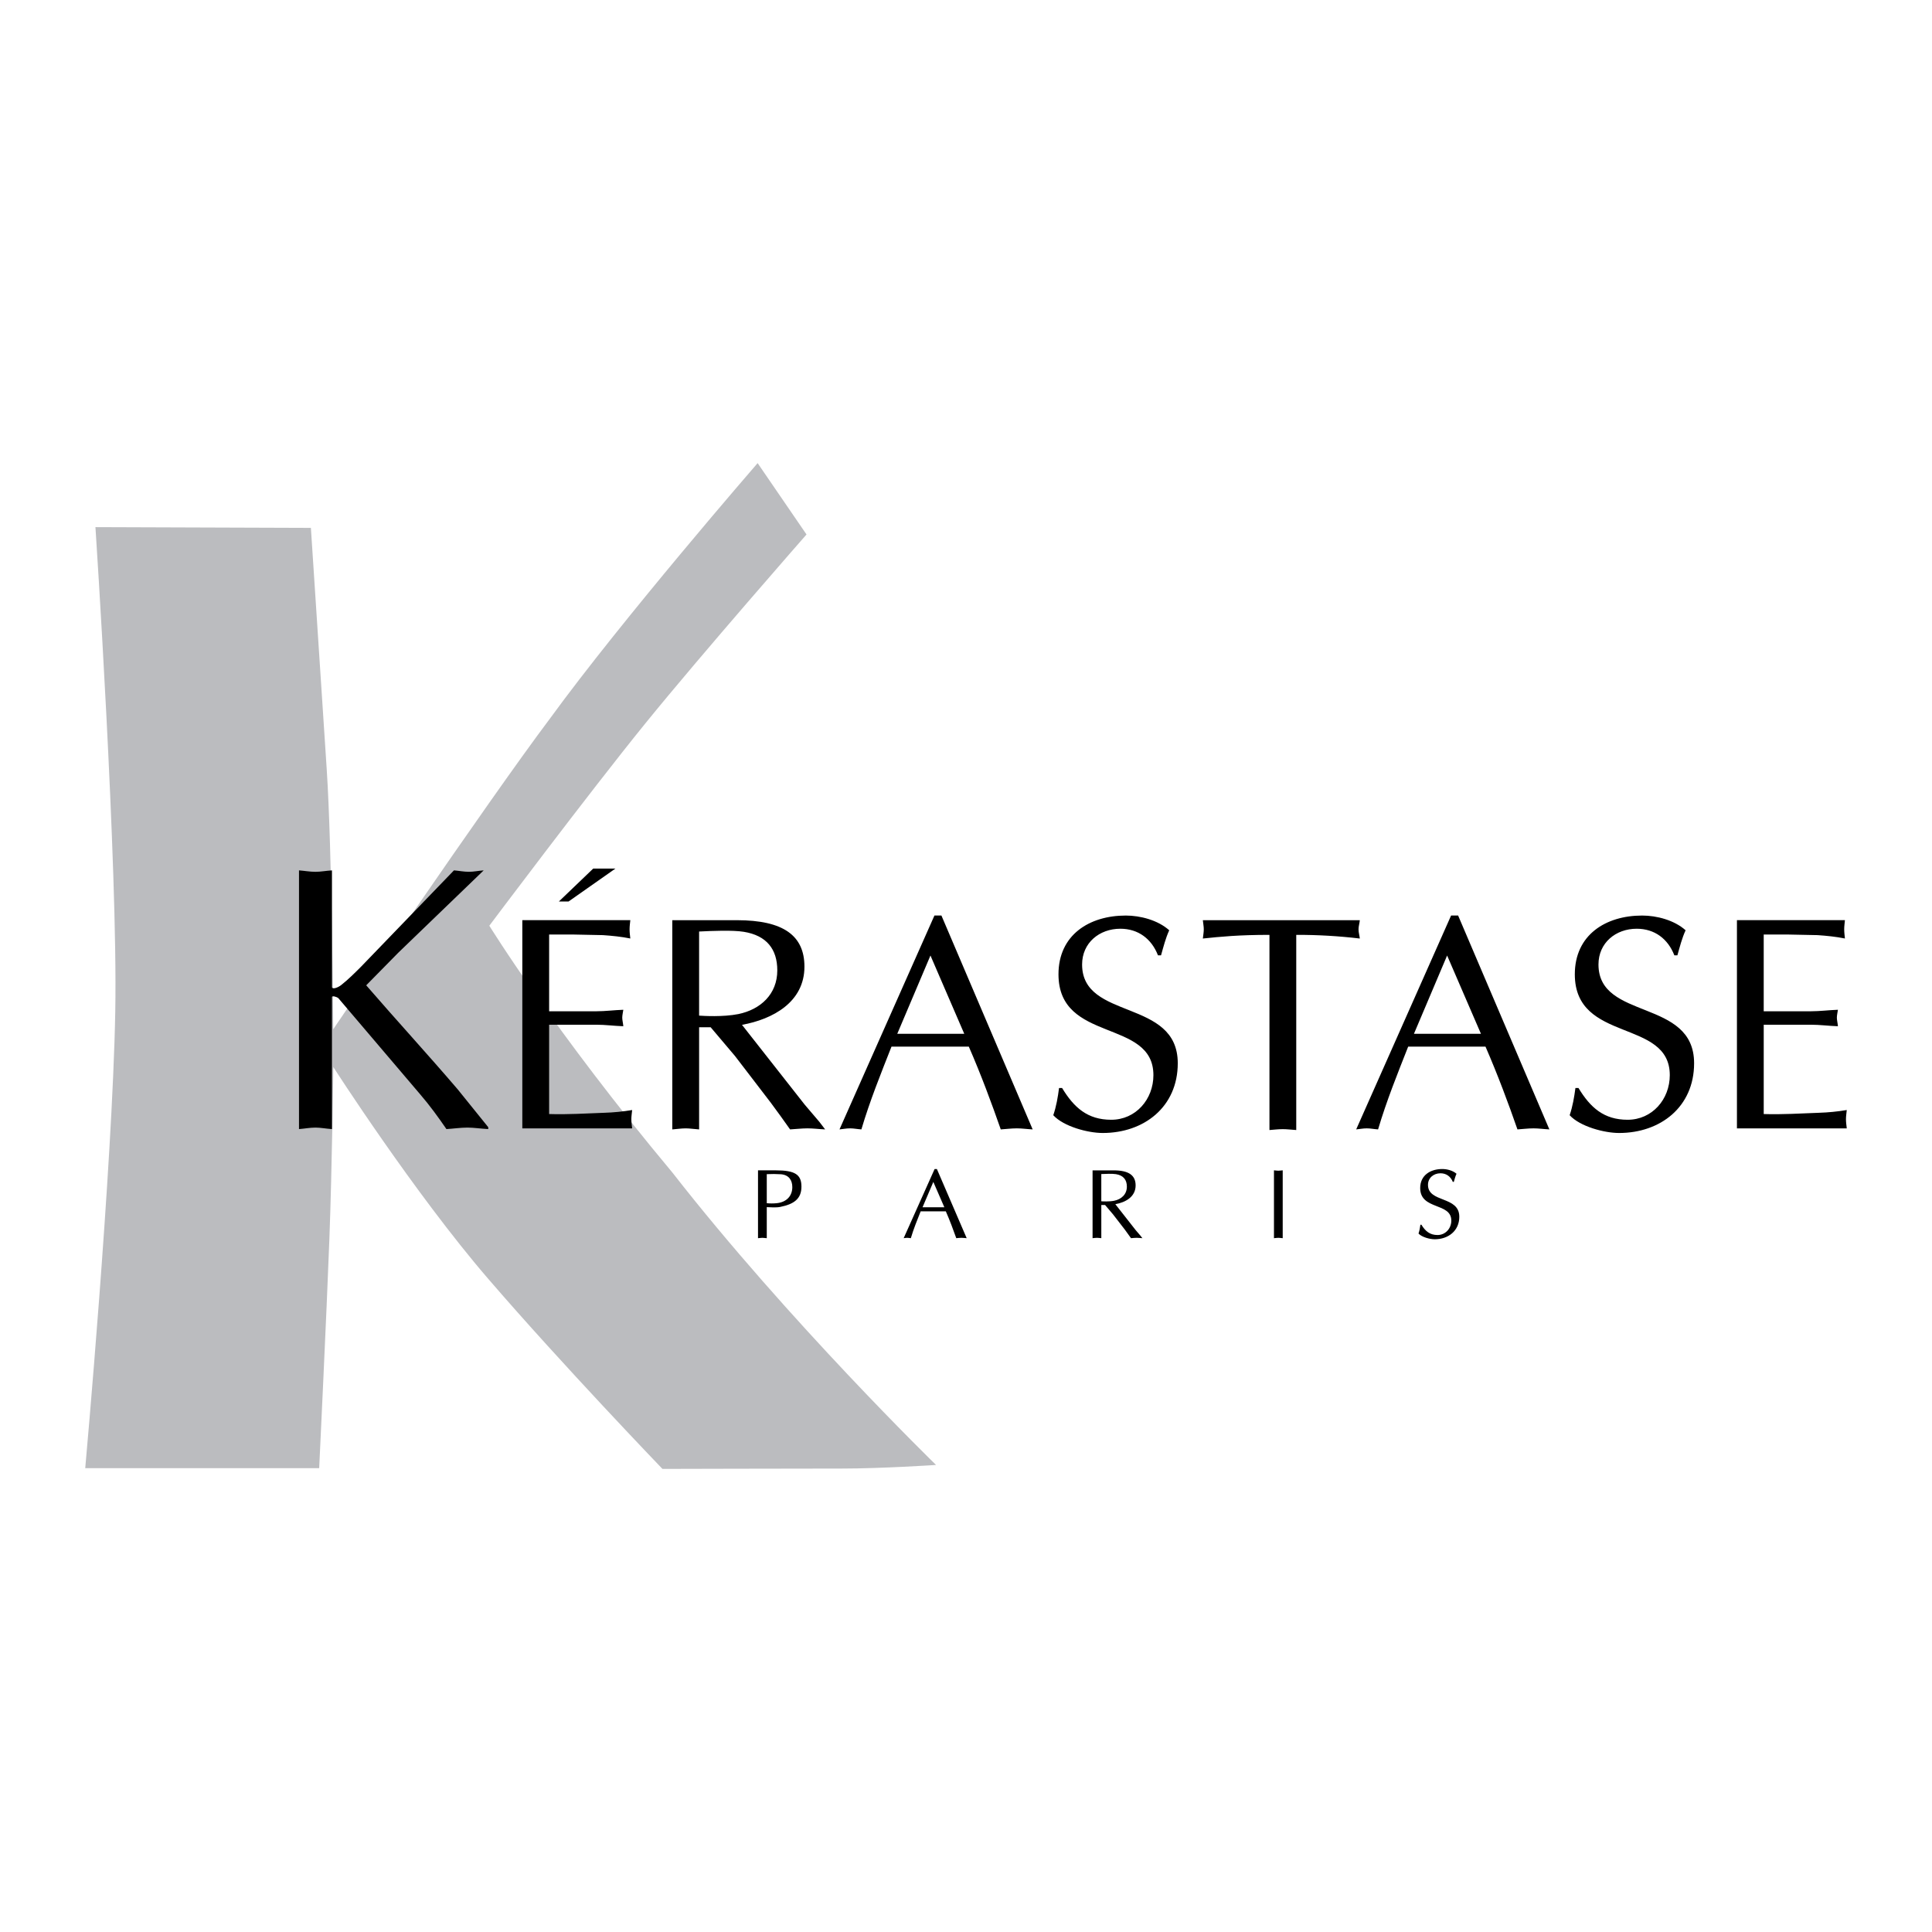
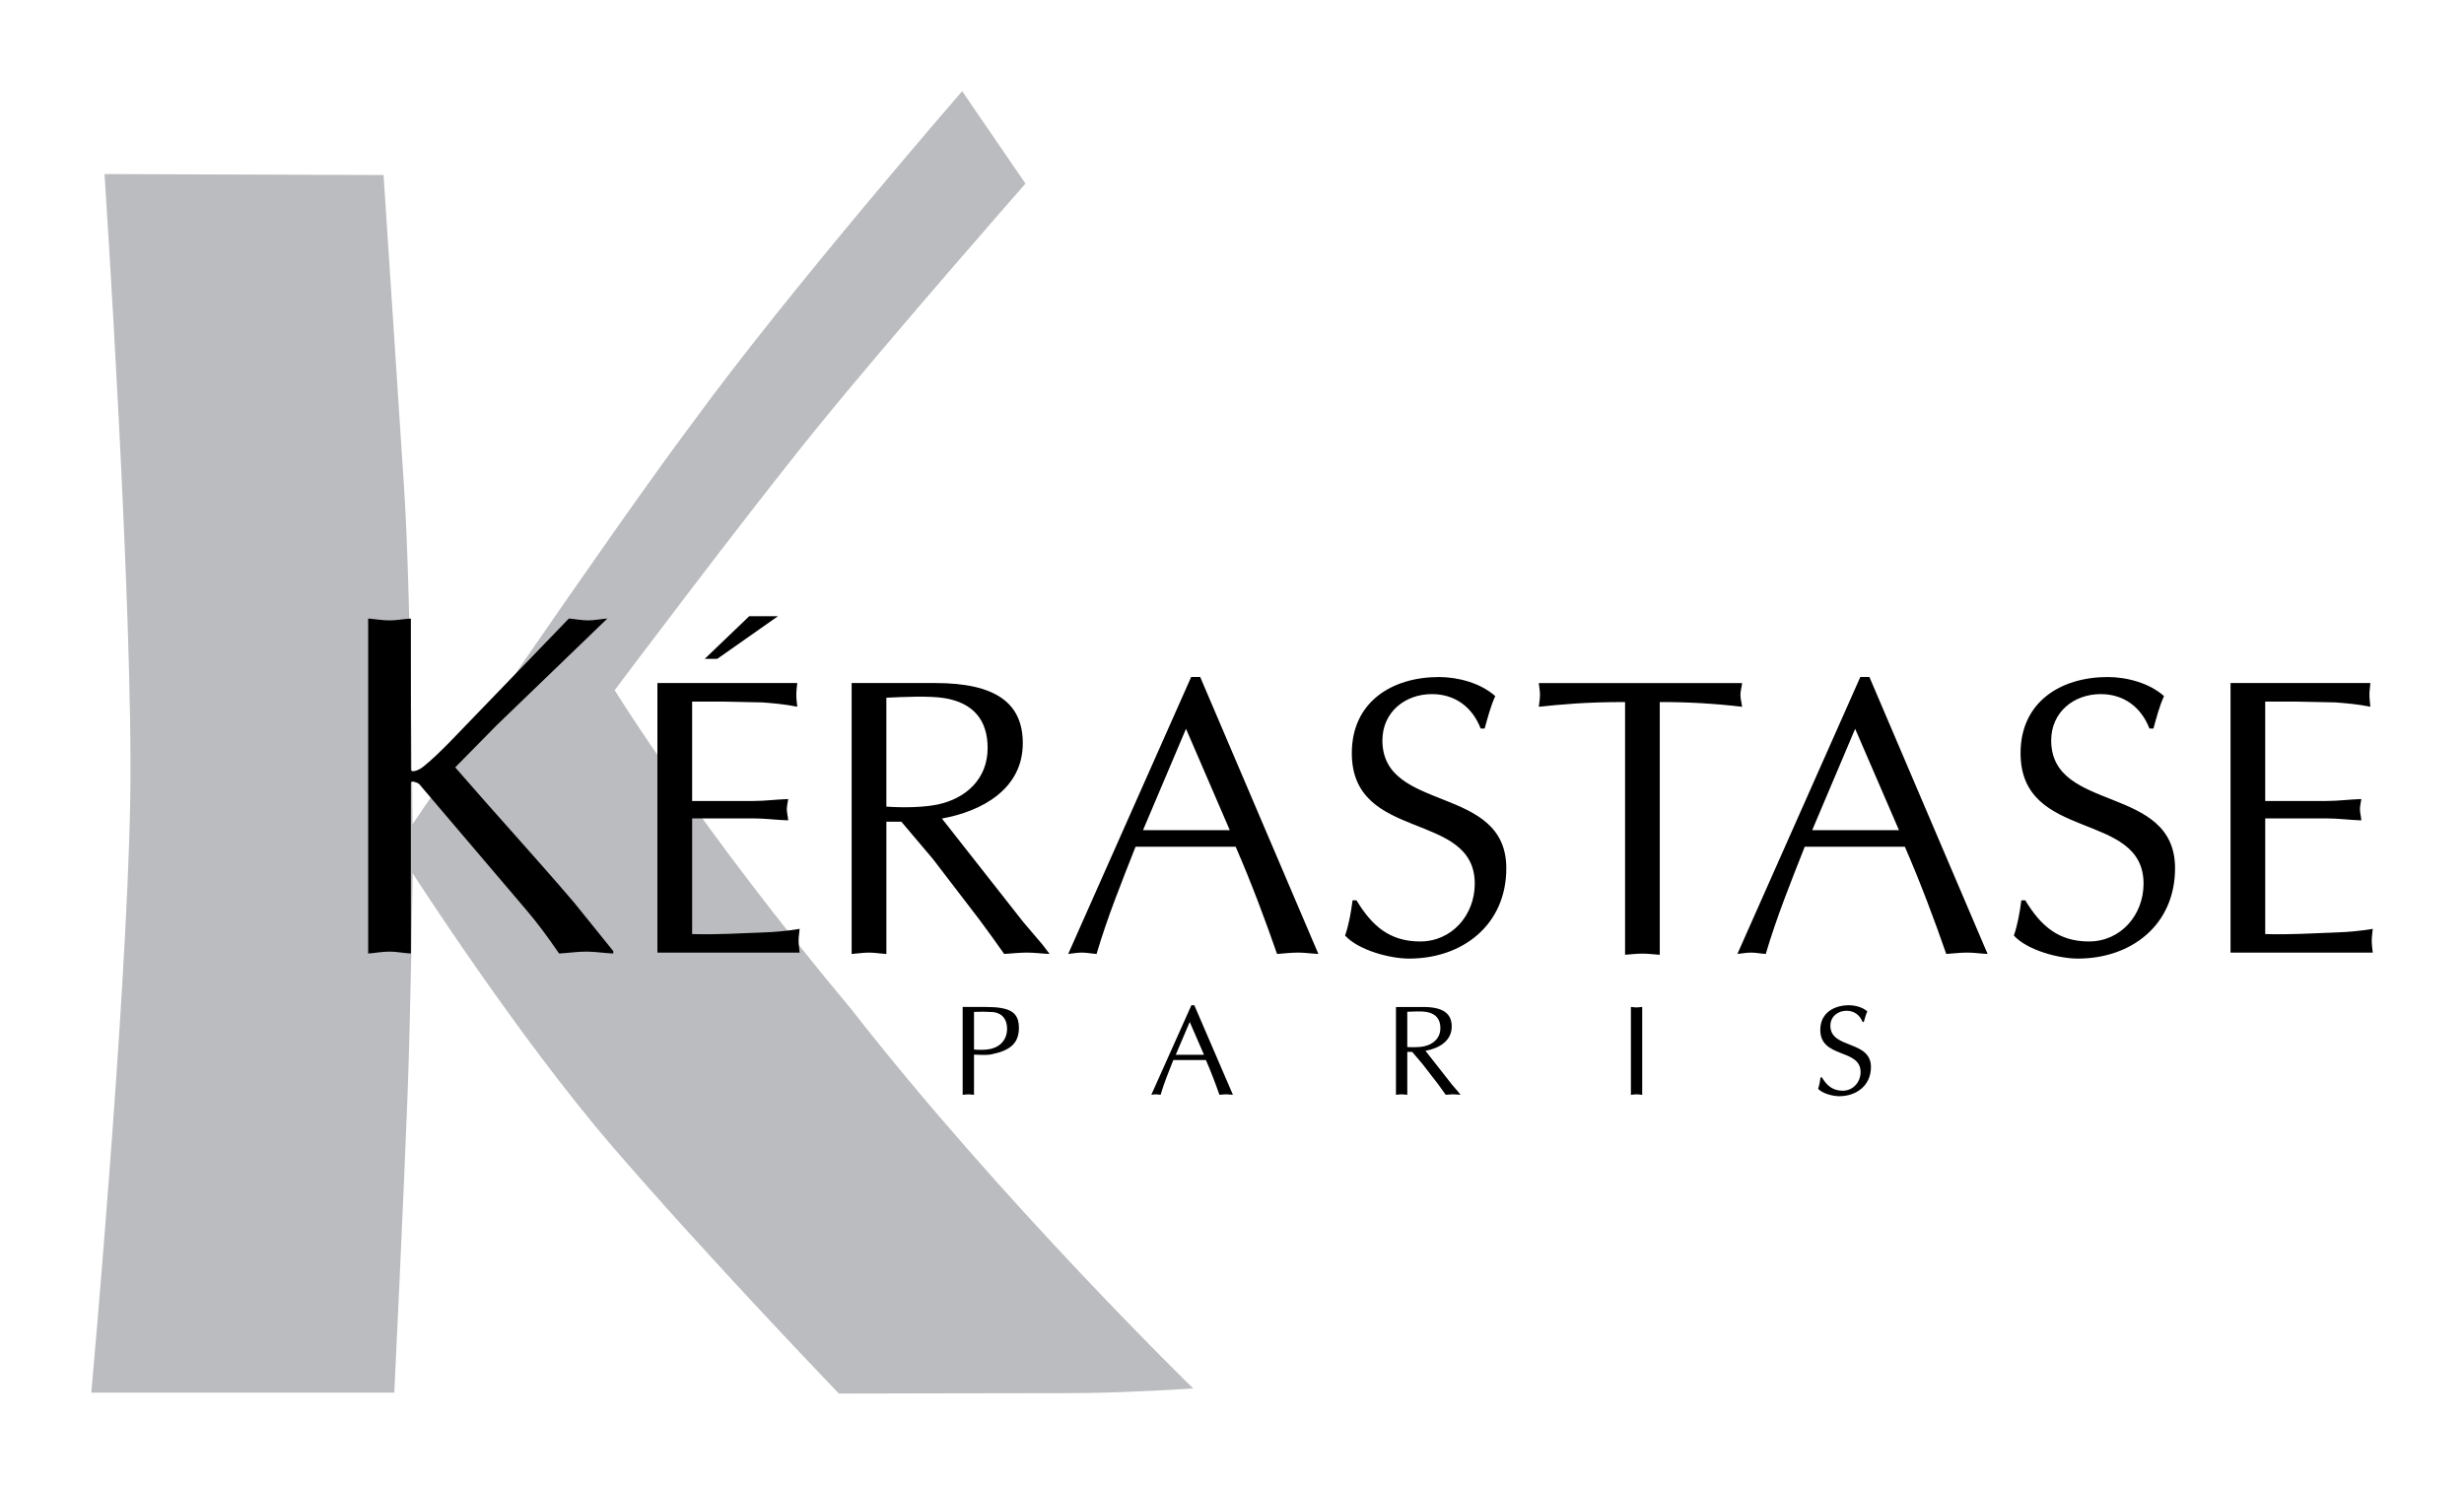
- <svg xmlns="http://www.w3.org/2000/svg" width="2500" height="2500" viewBox="0 0 192.756 192.756">
+ <svg xmlns="http://www.w3.org/2000/svg" viewBox="1.47 39.18 189.81 114.41">
  <g fill-rule="evenodd" clip-rule="evenodd">
    <path d="M9.522 52.591s2.242 33.832 1.978 48.337c-.284 15.562-2.996 45.551-2.996 45.551h23.341s.754-15.748 1.018-22.869c.263-7.123.395-17.145.395-17.145s8.044 12.527 15.429 21.098c7.384 8.572 17.406 18.99 17.406 18.99s13.206-.035 17.924-.035c3.956 0 9.372-.359 9.372-.359s-14.726-14.332-26.306-29.176C55.313 102.899 48.82 92.358 48.82 92.358s9.889-13.187 15.559-20.176c5.671-6.988 16.087-18.857 16.087-18.857l-4.878-7.12s-13.392 15.42-20.745 25.522c-6.296 8.373-21.594 30.957-21.594 30.957s-.123-17.843-.649-25.887-1.583-24.131-1.583-24.131l-21.495-.075z" fill="#bbbcbf" />
    <path d="M39.73 95.059l-3.193 3.246c3.006 3.473 6.125 6.869 9.129 10.381l3.045 3.773v.189c-.754-.037-1.43-.148-2.067-.148-.715 0-1.426.111-2.104.148-.828-1.207-1.653-2.344-2.593-3.436l-8.189-9.625c-.188-.15-.638-.266-.638-.111v13.172c-.6-.037-1.122-.148-1.644-.148-.562 0-1.122.111-1.645.148v-25.81c.523.038 1.083.143 1.645.143.522 0 1.044-.105 1.644-.143v11.654c.035.227.562.076.939-.227.677-.527 1.465-1.318 1.992-1.848l9.241-9.58c.488.038.978.143 1.503.143.451 0 .939-.105 1.463-.143l-8.528 8.222zM54.787 100.895h4.702c.912 0 1.791-.121 2.7-.15-.03.242-.107.516-.107.791 0 .242.077.516.107.852-.909-.029-1.788-.152-2.7-.152h-4.702v8.912c1.852.061 3.671-.061 5.492-.125a20.8 20.8 0 0 0 2.791-.275c-.031.34-.081.613-.081.916 0 .305.05.609.081.914H52.112V91.805h10.775c-.033.334-.074.609-.074.915 0 .304.041.607.074.913-.911-.183-1.82-.272-2.73-.335l-3.036-.062h-2.334v7.659zM69.751 92.938c1.274-.063 3.338-.154 4.46.029 2.276.368 3.34 1.738 3.34 3.847 0 2.379-1.671 3.902-3.887 4.361-1.547.305-3.489.184-3.914.154v-8.391h.001zm-2.675 19.744c.427-.029.881-.105 1.337-.105.426 0 .851.076 1.338.105V102.49h1.152l2.428 2.869 3.582 4.674a122.36 122.36 0 0 1 1.913 2.648c.551-.029 1.159-.105 1.737-.105.578 0 1.123.076 1.762.105l-.58-.758-1.456-1.709-6.26-7.967c3.065-.553 6.23-2.262 6.23-5.803 0-3.082-2.07-4.637-6.746-4.637h-6.438v20.875h.001zM96.204 103.141h-6.683l3.311-7.809 3.372 7.809zm-2.278-11.799h-.697l-9.472 21.339c.333-.029.667-.105 1.062-.105.364 0 .698.076 1.122.105.85-2.869 1.943-5.564 3.004-8.26h7.713c1.217 2.787 2.307 5.729 3.188 8.26.514-.029 1.029-.105 1.607-.105.516 0 1.002.076 1.576.105l-9.103-21.339zM105.965 108.549c1.18 1.951 2.541 3.17 4.902 3.17 2.455 0 4.209-2.043 4.209-4.451 0-5.672-9.471-3.172-9.471-10.062 0-3.934 3.082-5.862 6.715-5.862 1.455 0 3.211.461 4.334 1.47-.363.793-.576 1.646-.818 2.5h-.305c-.637-1.646-1.969-2.654-3.754-2.654-2.09 0-3.816 1.404-3.816 3.569 0 5.609 9.545 3.355 9.545 9.85 0 4.361-3.369 6.959-7.486 6.959-1.484 0-3.902-.645-4.934-1.773.303-.885.457-1.801.576-2.715h.303v-.001zM129.328 112.744c-.486-.031-.91-.088-1.338-.088-.455 0-.912.057-1.336.088V93.271c-3.064 0-4.916.184-6.645.366.029-.305.092-.609.092-.917 0-.302-.062-.576-.092-.911h15.66c-.031.335-.129.609-.129.911 0 .308.098.612.129.917a52.676 52.676 0 0 0-6.342-.366v19.473h.001zM147.754 103.141h-6.684l3.309-7.809 3.375 7.809zm-2.277-11.799h-.701l-9.469 21.339c.334-.029.668-.105 1.061-.105.365 0 .699.076 1.123.105.85-2.869 1.941-5.564 3.004-8.26h7.713c1.213 2.787 2.311 5.729 3.188 8.26.516-.029 1.029-.105 1.607-.105.516 0 1.002.076 1.578.105l-9.104-21.339zM157.484 108.549c1.18 1.951 2.539 3.17 4.902 3.17 2.455 0 4.209-2.043 4.209-4.451 0-5.672-9.475-3.172-9.475-10.062 0-3.934 3.086-5.862 6.717-5.862 1.457 0 3.213.461 4.336 1.47-.365.793-.578 1.646-.818 2.5h-.305c-.637-1.646-1.969-2.654-3.756-2.654-2.09 0-3.814 1.404-3.814 3.569 0 5.609 9.541 3.355 9.541 9.85 0 4.361-3.363 6.959-7.484 6.959-1.482 0-3.902-.645-4.932-1.773.301-.885.455-1.801.576-2.715h.303v-.001zM175.967 100.895h4.703c.91 0 1.789-.121 2.701-.15-.029.242-.107.516-.107.791 0 .242.078.516.107.852-.912-.029-1.791-.152-2.701-.152h-4.703v8.912c1.852.061 3.674-.061 5.492-.125a20.829 20.829 0 0 0 2.793-.275c-.031.34-.08.613-.08.916 0 .305.049.609.08.914h-10.957V91.805h10.773c-.029.334-.072.609-.072.915 0 .304.043.607.072.913-.912-.183-1.818-.272-2.729-.335l-3.037-.062h-2.336v7.659h.001zM55.757 89.944l3.431-3.288h2.216l-4.682 3.288h-.965zM76.5 117.146a12.5 12.5 0 0 1 1.427.01c.786.07 1.122.605 1.122 1.283 0 .881-.575 1.508-1.567 1.605a5.162 5.162 0 0 1-.981 0v-2.898H76.5zm0 3.29c.249 0 .892.07 1.339-.021 1.398-.277 2.121-.826 2.121-2.025 0-1.201-.634-1.625-2.559-1.625h-1.774v6.77c.138-.012.289-.037.436-.037.14 0 .279.025.438.037v-3.099H76.5zM94.217 120.447h-2.174l1.076-2.527 1.098 2.527zm-.743-3.812h-.228l-3.087 6.898c.109-.012.216-.037.347-.037.118 0 .228.025.368.037.277-.928.631-1.803.981-2.678h2.51c.397.904.754 1.859 1.042 2.678.166-.012.334-.037.523-.037.169 0 .329.025.516.037l-2.972-6.898zM109.877 117.135c.416-.02 1.092-.049 1.459.01.744.119 1.092.564 1.092 1.246 0 .77-.547 1.262-1.27 1.41-.506.098-1.141.061-1.281.051v-2.717zm-.871 6.398c.139-.012.287-.037.436-.037.141 0 .279.025.436.037v-3.309h.377l.793.934 1.174 1.518c.207.279.402.555.619.857.178-.012.373-.037.559-.037.191 0 .367.025.576.037l-.188-.244-.477-.555-2.033-2.592c1.002-.176 2.023-.727 2.023-1.873 0-.998-.668-1.502-2.193-1.502h-2.102v6.766zM127.104 116.764c.139.01.289.037.436.037.141 0 .277-.027.436-.037v6.77c-.158-.012-.295-.037-.436-.037-.146 0-.297.025-.436.037v-6.77zM141.814 122.191c.387.633.836 1.027 1.607 1.027.801 0 1.377-.662 1.377-1.438 0-1.834-3.105-1.025-3.105-3.252 0-1.271 1.018-1.895 2.203-1.895.475 0 1.053.148 1.42.473-.119.26-.189.533-.268.811h-.1c-.211-.531-.645-.859-1.23-.859-.682 0-1.248.455-1.248 1.154 0 1.812 3.125 1.084 3.125 3.184 0 1.41-1.104 2.246-2.451 2.246-.486 0-1.281-.207-1.619-.572.1-.285.148-.582.188-.879h.101z" />
  </g>
</svg>
